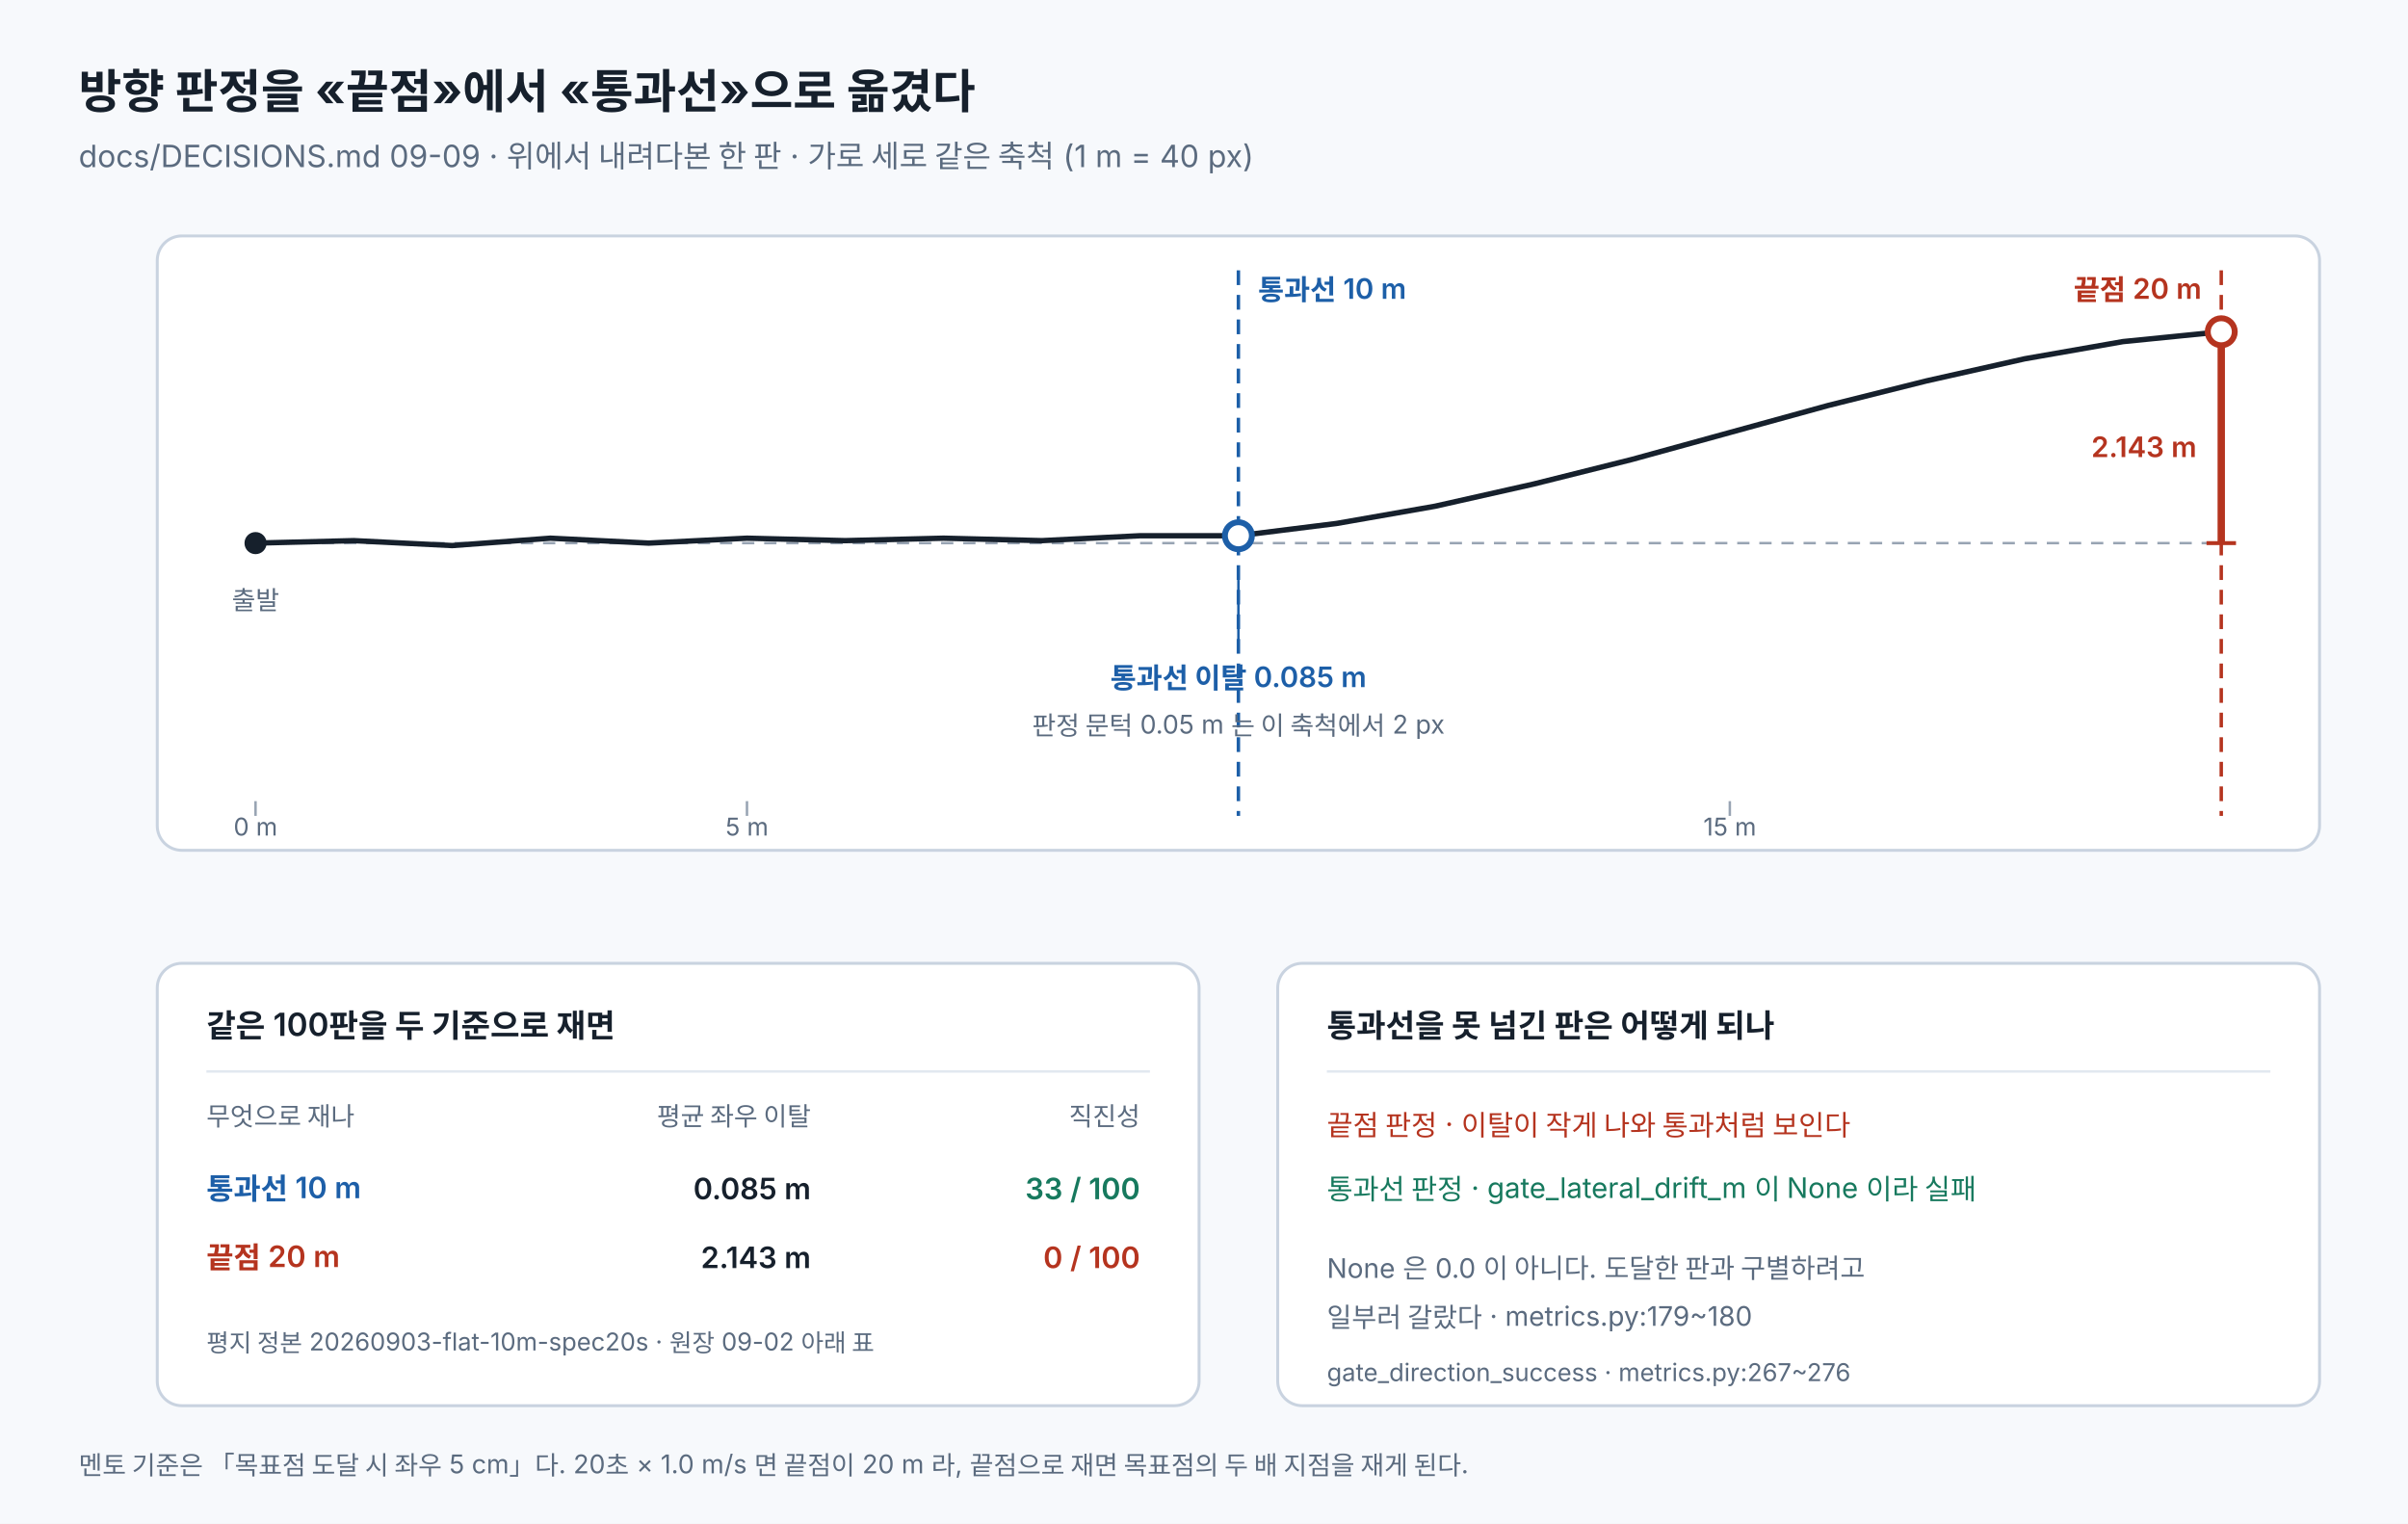
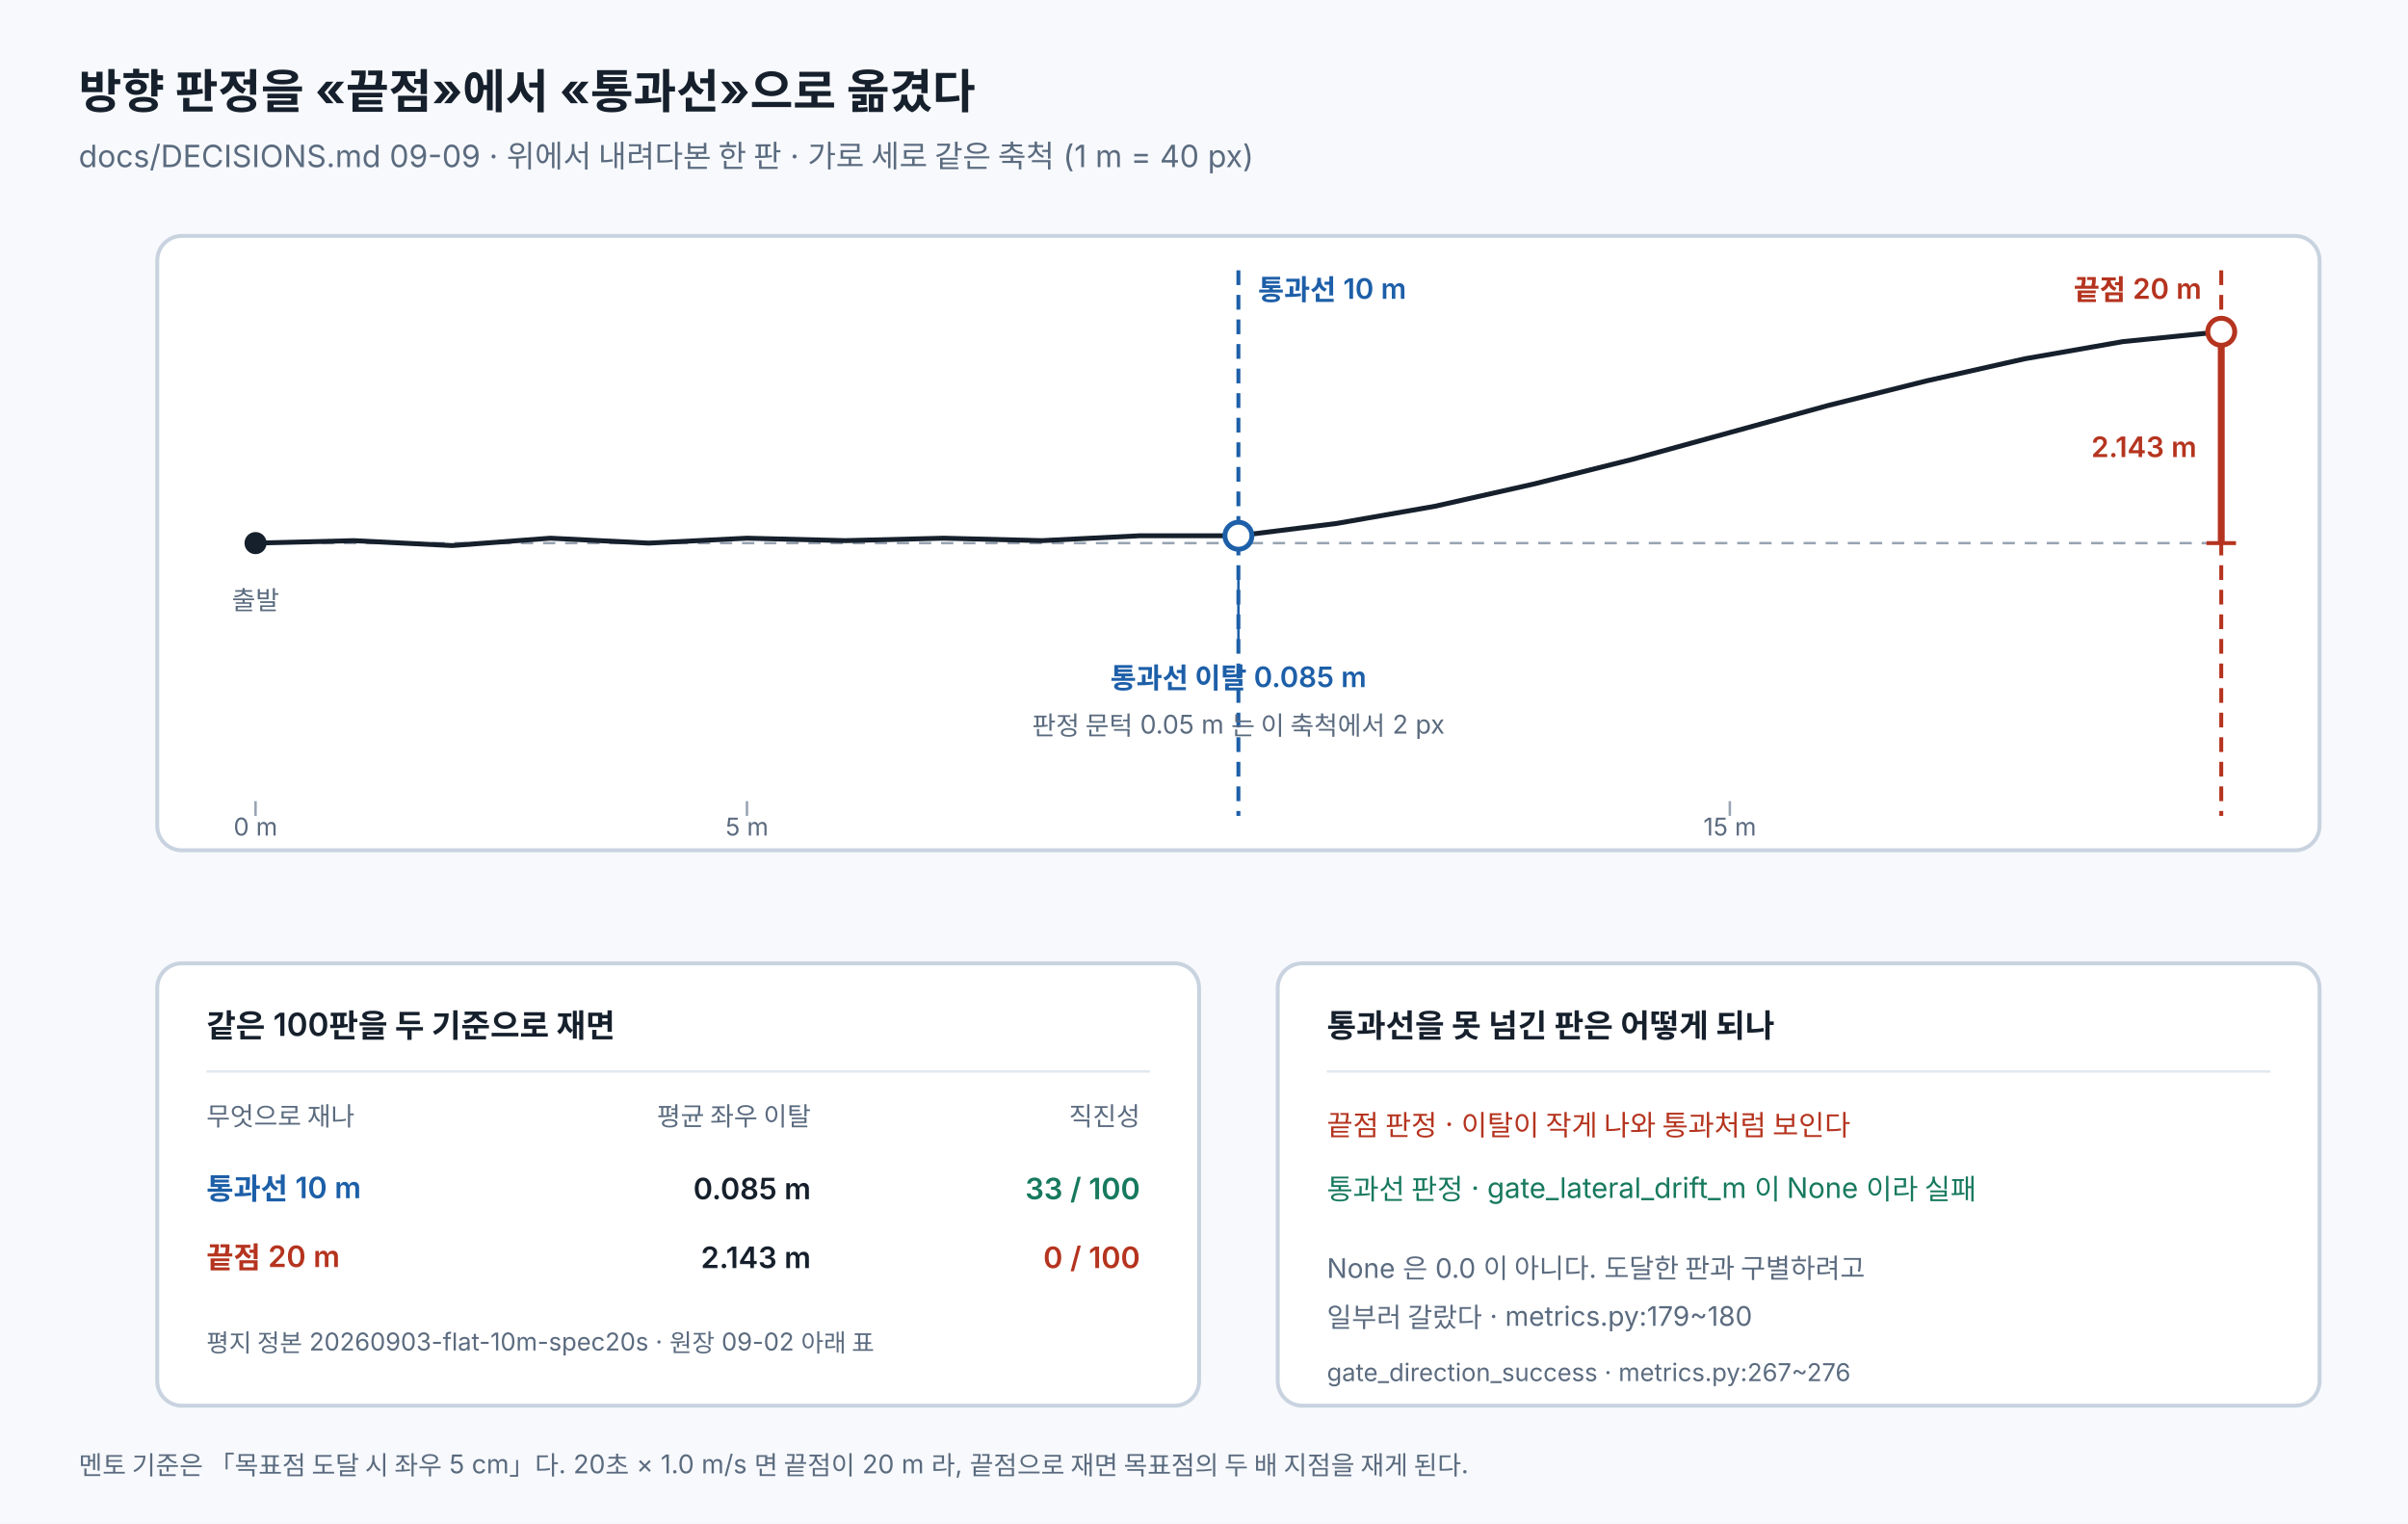
<svg xmlns="http://www.w3.org/2000/svg" viewBox="0 0 980 620" width="980" height="620" font-family="system-ui,-apple-system,Segoe UI,Malgun Gothic,Apple SD Gothic Neo,sans-serif" role="img" aria-label="방향 판정을 끝점에서 통과선으로 옮긴 구조">
  <rect x="0" y="0" width="980" height="620" fill="#f7f9fc" />
  <text x="32" y="44" font-size="19" font-weight="700" fill="#16202c">방향 판정을 «끝점»에서 «통과선»으로 옮겼다</text>
  <text x="32" y="68" font-size="12.5" fill="#5b6b7f">docs/DECISIONS.md 09-09 · 위에서 내려다본 한 판 · 가로 세로 같은 축척 (1 m = 40 px)</text>
-   <rect x="64" y="96" width="880" height="250" rx="10" fill="#ffffff" stroke="#c9d3e0" stroke-width="1.2" />
+   <rect x="64" y="96" width="880" height="250" rx="10" fill="#ffffff" stroke="#c9d3e0" stroke-width="1.6" />
  <line x1="104" y1="221" x2="904" y2="221" stroke="#98a4b3" stroke-width="1" stroke-dasharray="5 4" />
-   <line x1="504" y1="110" x2="504" y2="332" stroke="#1d5fa8" stroke-width="1.4" stroke-dasharray="6 4" />
+   <line x1="504" y1="110" x2="504" y2="332" stroke="#1d5fa8" stroke-width="1.6" stroke-dasharray="6 4" />
  <text x="512" y="122" font-size="11.5" font-weight="600" fill="#1d5fa8">통과선 10 m</text>
-   <line x1="904" y1="110" x2="904" y2="332" stroke="#b5341f" stroke-width="1.4" stroke-dasharray="6 4" />
+   <line x1="904" y1="110" x2="904" y2="332" stroke="#b5341f" stroke-width="1.6" stroke-dasharray="6 4" />
  <text x="896" y="122" font-size="11.5" font-weight="600" fill="#b5341f" text-anchor="end">끝점 20 m</text>
-   <polyline points="104,221 144,220 184,222 224,219 264,221 304,219 344,220 384,219 424,220 464,218 504,218 544,213 584,206 624,197 664,187 704,176 744,165 784,155 824,146 864,139 904,135" fill="none" stroke="#16202c" stroke-width="2.2" stroke-linejoin="round" stroke-linecap="round" />
-   <line x1="904" y1="135" x2="904" y2="221" stroke="#b5341f" stroke-width="3" />
+   <polyline points="104,221 144,220 184,222 224,219 264,221 304,219 344,220 384,219 424,220 464,218 504,218 544,213 584,206 624,197 664,187 704,176 744,165 784,155 824,146 864,139 904,135" fill="none" stroke="#16202c" stroke-width="2" stroke-linejoin="round" stroke-linecap="round" />
+   <line x1="904" y1="135" x2="904" y2="221" stroke="#b5341f" stroke-width="2.8" />
  <line x1="898" y1="135" x2="910" y2="135" stroke="#b5341f" stroke-width="1.6" />
  <line x1="898" y1="221" x2="910" y2="221" stroke="#b5341f" stroke-width="1.6" />
  <text x="894" y="186" font-size="11.5" font-weight="600" fill="#b5341f" text-anchor="end">2.143 m</text>
  <circle cx="104" cy="221" r="4.5" fill="#16202c" />
  <text x="104" y="248" font-size="10.5" fill="#5b6b7f" text-anchor="middle">출발</text>
-   <circle cx="504" cy="218" r="5.5" fill="#ffffff" stroke="#1d5fa8" stroke-width="2.4" />
+   <circle cx="504" cy="218" r="5.5" fill="#ffffff" stroke="#1d5fa8" stroke-width="2" />
  <line x1="504" y1="236" x2="504" y2="262" stroke="#1d5fa8" stroke-width="1" />
  <text x="504" y="280" font-size="11.5" font-weight="600" fill="#1d5fa8" text-anchor="middle">통과선 이탈 0.085 m</text>
  <text x="504" y="299" font-size="10.5" fill="#5b6b7f" text-anchor="middle">판정 문턱 0.05 m 는 이 축척에서 2 px</text>
-   <circle cx="904" cy="135" r="5.5" fill="#ffffff" stroke="#b5341f" stroke-width="2.4" />
+   <circle cx="904" cy="135" r="5.5" fill="#ffffff" stroke="#b5341f" stroke-width="2" />
  <line x1="104" y1="326" x2="104" y2="332" stroke="#98a4b3" stroke-width="1" />
  <line x1="304" y1="326" x2="304" y2="332" stroke="#98a4b3" stroke-width="1" />
  <line x1="704" y1="326" x2="704" y2="332" stroke="#98a4b3" stroke-width="1" />
  <text x="104" y="340" font-size="10" fill="#5b6b7f" text-anchor="middle">0 m</text>
  <text x="304" y="340" font-size="10" fill="#5b6b7f" text-anchor="middle">5 m</text>
  <text x="704" y="340" font-size="10" fill="#5b6b7f" text-anchor="middle">15 m</text>
-   <rect x="64" y="392" width="424" height="180" rx="10" fill="#ffffff" stroke="#c9d3e0" stroke-width="1.2" />
+   <rect x="64" y="392" width="424" height="180" rx="10" fill="#ffffff" stroke="#c9d3e0" stroke-width="1.6" />
  <text x="84" y="422" font-size="13" font-weight="600" fill="#16202c">같은 100판을 두 기준으로 재면</text>
  <line x1="84" y1="436" x2="468" y2="436" stroke="#e2e8f0" stroke-width="1" />
  <text x="84" y="458" font-size="10.5" fill="#5b6b7f">무엇으로 재나</text>
  <text x="330" y="458" font-size="10.5" fill="#5b6b7f" text-anchor="end">평균 좌우 이탈</text>
  <text x="464" y="458" font-size="10.5" fill="#5b6b7f" text-anchor="end">직진성</text>
  <text x="84" y="488" font-size="12" font-weight="600" fill="#1d5fa8">통과선 10 m</text>
  <text x="330" y="488" font-size="12" font-weight="600" fill="#16202c" text-anchor="end">0.085 m</text>
  <text x="464" y="488" font-size="12" font-weight="600" fill="#17795e" text-anchor="end">33 / 100</text>
  <text x="84" y="516" font-size="12" font-weight="600" fill="#b5341f">끝점 20 m</text>
  <text x="330" y="516" font-size="12" font-weight="600" fill="#16202c" text-anchor="end">2.143 m</text>
  <text x="464" y="516" font-size="12" font-weight="600" fill="#b5341f" text-anchor="end">0 / 100</text>
  <text x="84" y="550" font-size="10" fill="#5b6b7f">평지 정본 20260903-flat-10m-spec20s · 원장 09-02 아래 표</text>
-   <rect x="520" y="392" width="424" height="180" rx="10" fill="#ffffff" stroke="#c9d3e0" stroke-width="1.2" />
+   <rect x="520" y="392" width="424" height="180" rx="10" fill="#ffffff" stroke="#c9d3e0" stroke-width="1.6" />
  <text x="540" y="422" font-size="13" font-weight="600" fill="#16202c">통과선을 못 넘긴 판은 어떻게 되나</text>
  <line x1="540" y1="436" x2="924" y2="436" stroke="#e2e8f0" stroke-width="1" />
  <text x="540" y="462" font-size="11.5" fill="#b5341f">끝점 판정 · 이탈이 작게 나와 통과처럼 보인다</text>
  <text x="540" y="488" font-size="11.5" fill="#17795e">통과선 판정 · gate_lateral_drift_m 이 None 이라 실패</text>
  <text x="540" y="520" font-size="11" fill="#5b6b7f">None 은 0.0 이 아니다. 도달한 판과 구별하려고</text>
  <text x="540" y="540" font-size="11" fill="#5b6b7f">일부러 갈랐다 · metrics.py:179~180</text>
  <text x="540" y="562" font-size="10" fill="#5b6b7f">gate_direction_success · metrics.py:267~276</text>
  <text x="32" y="600" font-size="10.5" fill="#5b6b7f">멘토 기준은 「목표점 도달 시 좌우 5 cm」다. 20초 × 1.0 m/s 면 끝점이 20 m 라, 끝점으로 재면 목표점의 두 배 지점을 재게 된다.</text>
</svg>
